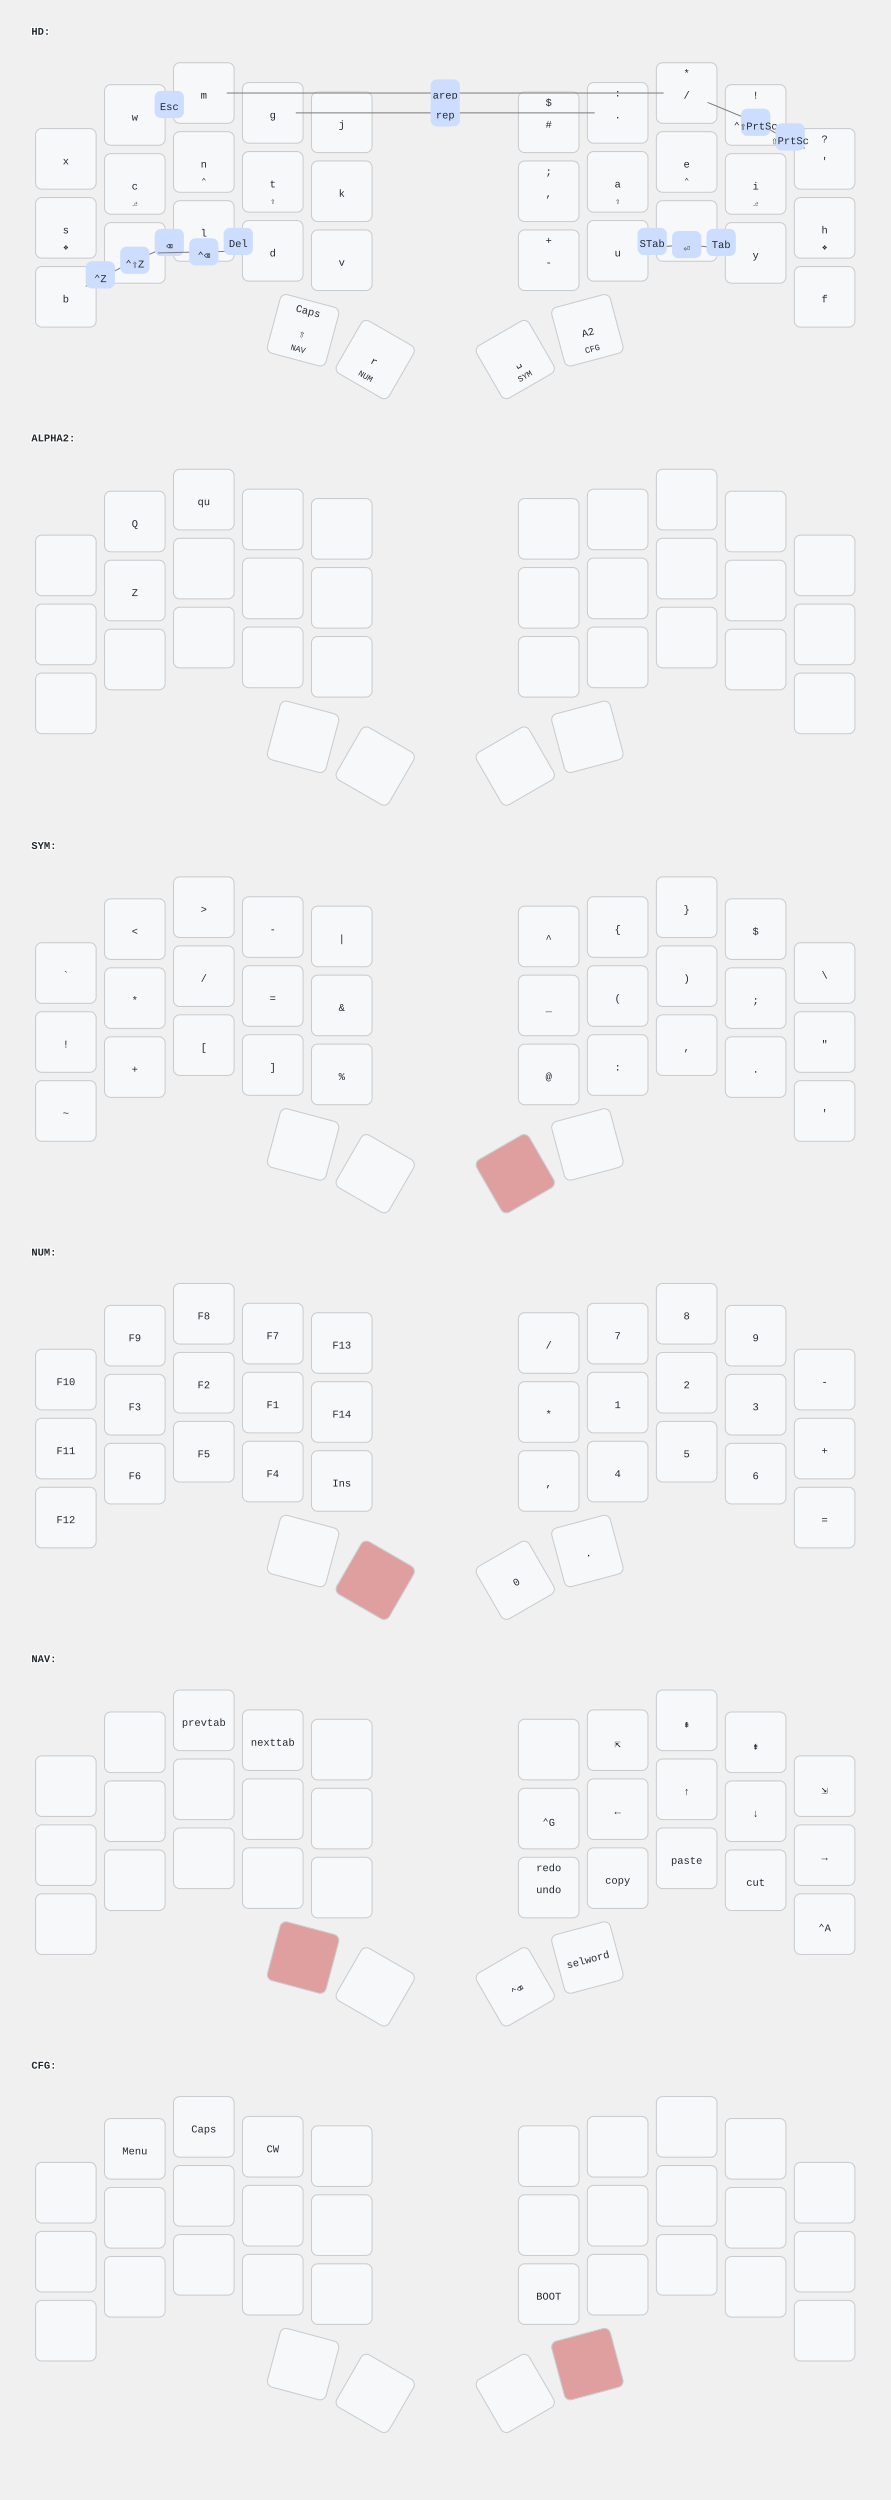
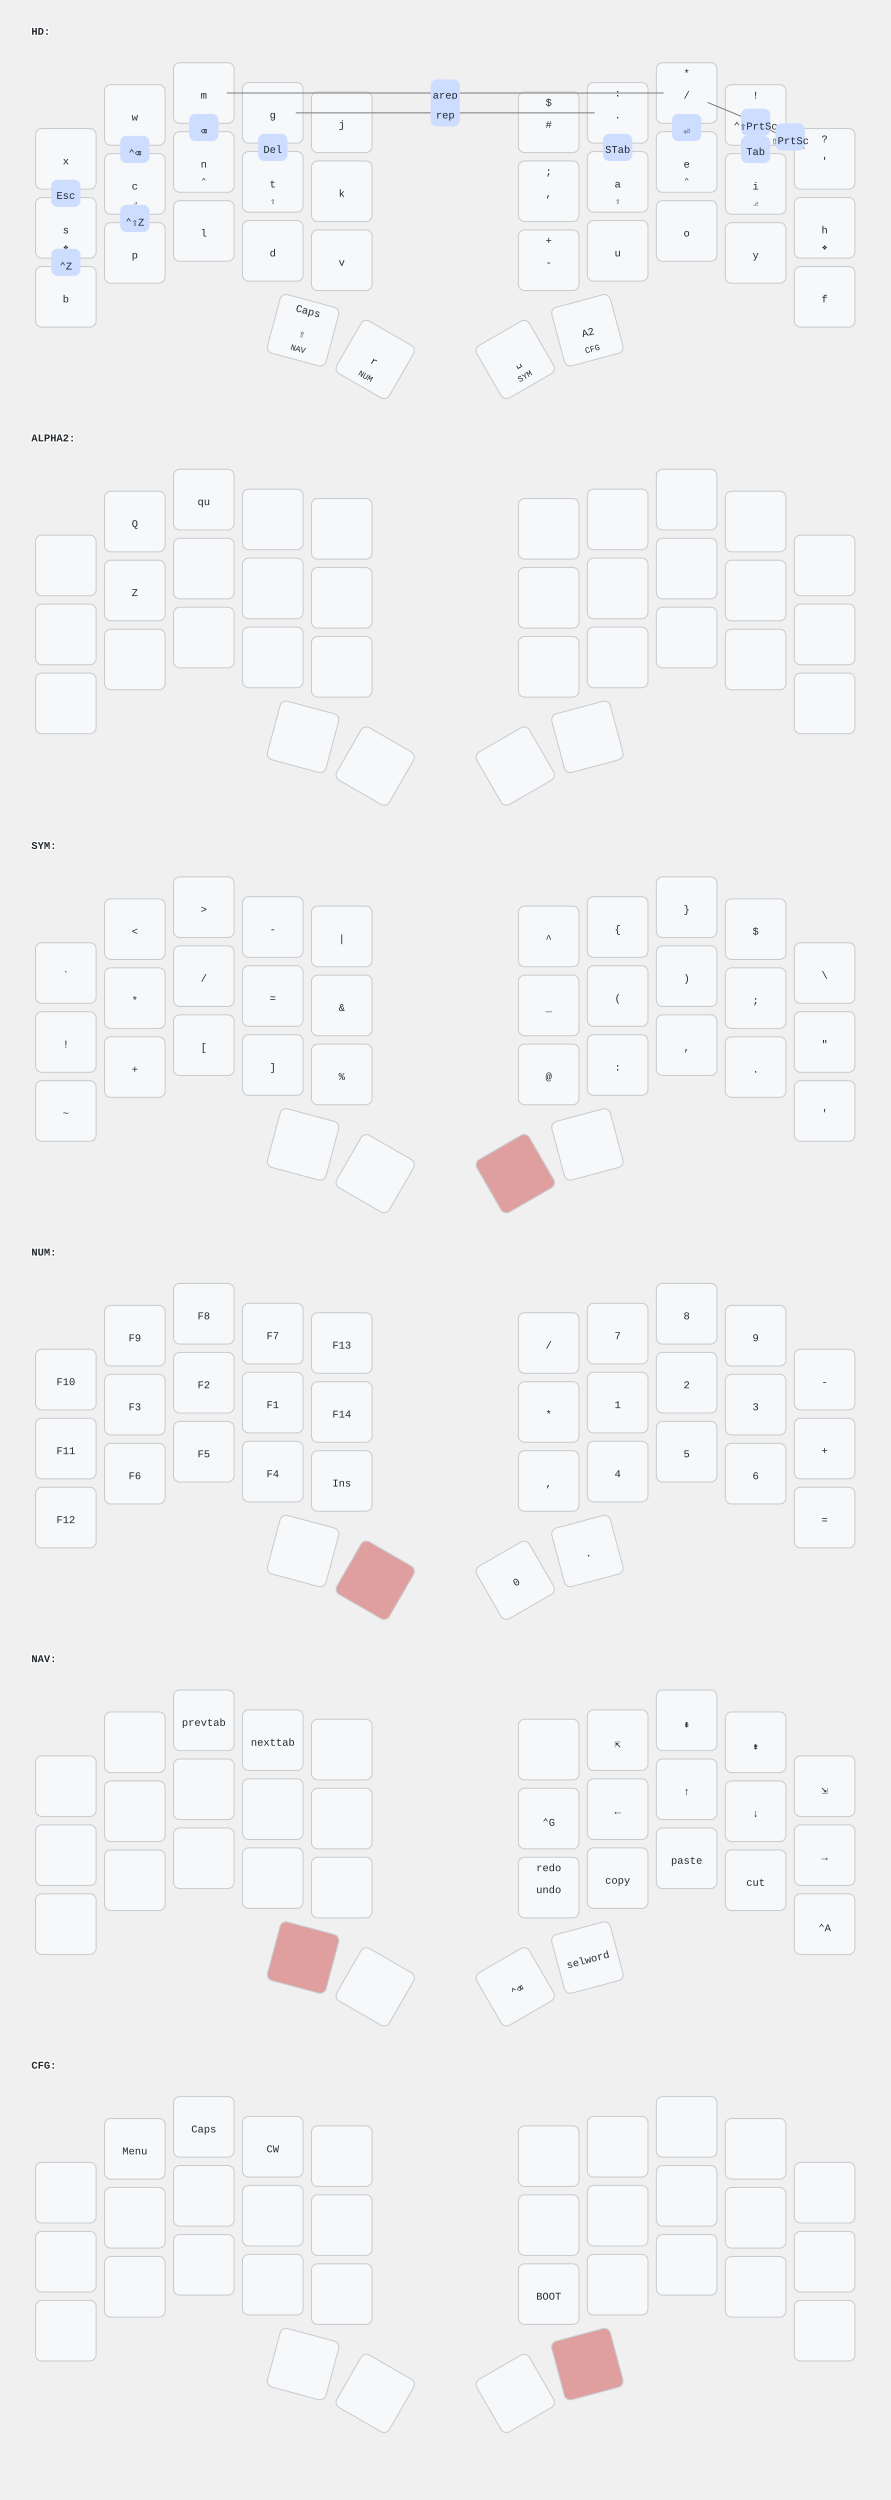
<svg xmlns="http://www.w3.org/2000/svg" width="852" height="2392" viewBox="0 0 852 2392" class="keymap">
  <style>/* inherit to force styles through use tags */
svg path {
    fill: inherit;
}

/* font and background color specifications */
svg.keymap {
    font-family: SFMono-Regular,Consolas,Liberation Mono,Menlo,monospace;
    font-size: 10px;
    font-kerning: normal;
    text-rendering: optimizeLegibility;
    fill: #24292e;
}

/* default key styling */
rect.key {
    fill: #f6f8fa;
    stroke: #c9cccf;
    stroke-width: 1;
}

/* default key side styling, only used is draw_key_sides is set */
rect.side {
    filter: brightness(90%);
}

/* color accent for combo boxes */
rect.combo, rect.combo-separate {
    fill: #cdf;
}

/* color accent for held keys */
rect.held, rect.combo.held {
    fill: #df9f9f;
}

/* color accent for ghost (optional) keys */
rect.ghost, rect.combo.ghost {
    stroke-dasharray: 4, 4;
    stroke-width: 2;
}

text {
    text-anchor: middle;
    dominant-baseline: hanging;
}

/* styling for layer labels */
text.label {
    font-weight: bold;
    text-anchor: start;
    stroke: white;
    stroke-width: 2;
    paint-order: stroke;
}

/* styling for combo tap, and key hold/shifted label text */
text.combo, text.hold, text.shifted {
    font-size: 10px;
}

/* styling for hold label text */
text.hold {
    font-size: 8px;
}

text.hold {
    text-anchor: middle;
    dominant-baseline: auto;
}

text.shifted {
    text-anchor: middle;
    dominant-baseline: hanging;
}

/* styling for hold/shifted label text in combo box */
text.combo.hold, text.combo.shifted {
    font-size: 8px;
}

/* lighter symbol for transparent keys */
text.trans {
    fill: #7b7e81;
}

/* styling for combo dendrons */
path.combo {
    stroke-width: 1;
    stroke: gray;
    fill: none;
}

/* Start Tabler Icons Cleanup */
/* cannot use height/width with glyphs */
.icon-tabler &gt; path {
    fill: inherit;
    stroke: inherit;
    stroke-width: 2;
}
/* hide tabler's default box */
.icon-tabler &gt; path[stroke="none"][fill="none"] {
    visibility: hidden;
}
/* End Tabler Icons Cleanup */
</style>
  <g transform="translate(30, 0)" class="layer-HD">
    <text x="0" y="28" class="label" id="HD">HD:</text>
    <g transform="translate(0, 56)">
      <g transform="translate(33, 96)" class="key keypos-0">
        <rect rx="6" ry="6" x="-29" y="-29" width="58" height="58" class="key" />
        <text x="0" y="0" class="key tap">x</text>
      </g>
      <g transform="translate(99, 54)" class="key keypos-1">
        <rect rx="6" ry="6" x="-29" y="-29" width="58" height="58" class="key" />
        <text x="0" y="0" class="key tap">w</text>
      </g>
      <g transform="translate(165, 33)" class="key keypos-2">
        <rect rx="6" ry="6" x="-29" y="-29" width="58" height="58" class="key" />
        <text x="0" y="0" class="key tap">m</text>
      </g>
      <g transform="translate(231, 52)" class="key keypos-3">
        <rect rx="6" ry="6" x="-29" y="-29" width="58" height="58" class="key" />
        <text x="0" y="0" class="key tap">g</text>
      </g>
      <g transform="translate(297, 61)" class="key keypos-4">
        <rect rx="6" ry="6" x="-29" y="-29" width="58" height="58" class="key" />
        <text x="0" y="0" class="key tap">j</text>
      </g>
      <g transform="translate(495, 61)" class="key keypos-5">
        <rect rx="6" ry="6" x="-29" y="-29" width="58" height="58" class="key" />
        <text x="0" y="0" class="key tap">#</text>
        <text x="0" y="-21" class="key shifted">$</text>
      </g>
      <g transform="translate(561, 52)" class="key keypos-6">
        <rect rx="6" ry="6" x="-29" y="-29" width="58" height="58" class="key" />
        <text x="0" y="0" class="key tap">.</text>
        <text x="0" y="-21" class="key shifted">:</text>
      </g>
      <g transform="translate(627, 33)" class="key keypos-7">
        <rect rx="6" ry="6" x="-29" y="-29" width="58" height="58" class="key" />
        <text x="0" y="0" class="key tap">/</text>
        <text x="0" y="-21" class="key shifted">*</text>
      </g>
      <g transform="translate(693, 54)" class="key keypos-8">
        <rect rx="6" ry="6" x="-29" y="-29" width="58" height="58" class="key" />
        <text x="0" y="0" class="key tap">"</text>
        <text x="0" y="-21" class="key shifted">!</text>
      </g>
      <g transform="translate(759, 96)" class="key keypos-9">
        <rect rx="6" ry="6" x="-29" y="-29" width="58" height="58" class="key" />
        <text x="0" y="0" class="key tap">'</text>
        <text x="0" y="-21" class="key shifted">?</text>
      </g>
      <g transform="translate(33, 162)" class="key keypos-10">
        <rect rx="6" ry="6" x="-29" y="-29" width="58" height="58" class="key" />
        <text x="0" y="0" class="key tap">s</text>
        <text x="0" y="21" class="key hold">❖</text>
      </g>
      <g transform="translate(99, 120)" class="key keypos-11">
        <rect rx="6" ry="6" x="-29" y="-29" width="58" height="58" class="key" />
        <text x="0" y="0" class="key tap">c</text>
        <text x="0" y="21" class="key hold">⎇</text>
      </g>
      <g transform="translate(165, 99)" class="key keypos-12">
        <rect rx="6" ry="6" x="-29" y="-29" width="58" height="58" class="key" />
        <text x="0" y="0" class="key tap">n</text>
        <text x="0" y="21" class="key hold">⌃</text>
      </g>
      <g transform="translate(231, 118)" class="key keypos-13">
        <rect rx="6" ry="6" x="-29" y="-29" width="58" height="58" class="key" />
        <text x="0" y="0" class="key tap">t</text>
        <text x="0" y="21" class="key hold">⇧</text>
      </g>
      <g transform="translate(297, 127)" class="key keypos-14">
        <rect rx="6" ry="6" x="-29" y="-29" width="58" height="58" class="key" />
        <text x="0" y="0" class="key tap">k</text>
      </g>
      <g transform="translate(495, 127)" class="key keypos-15">
        <rect rx="6" ry="6" x="-29" y="-29" width="58" height="58" class="key" />
        <text x="0" y="0" class="key tap">,</text>
        <text x="0" y="-21" class="key shifted">;</text>
      </g>
      <g transform="translate(561, 118)" class="key keypos-16">
        <rect rx="6" ry="6" x="-29" y="-29" width="58" height="58" class="key" />
        <text x="0" y="0" class="key tap">a</text>
        <text x="0" y="21" class="key hold">⇧</text>
      </g>
      <g transform="translate(627, 99)" class="key keypos-17">
        <rect rx="6" ry="6" x="-29" y="-29" width="58" height="58" class="key" />
        <text x="0" y="0" class="key tap">e</text>
        <text x="0" y="21" class="key hold">⌃</text>
      </g>
      <g transform="translate(693, 120)" class="key keypos-18">
        <rect rx="6" ry="6" x="-29" y="-29" width="58" height="58" class="key" />
        <text x="0" y="0" class="key tap">i</text>
        <text x="0" y="21" class="key hold">⎇</text>
      </g>
      <g transform="translate(759, 162)" class="key keypos-19">
        <rect rx="6" ry="6" x="-29" y="-29" width="58" height="58" class="key" />
        <text x="0" y="0" class="key tap">h</text>
        <text x="0" y="21" class="key hold">❖</text>
      </g>
      <g transform="translate(33, 228)" class="key keypos-20">
        <rect rx="6" ry="6" x="-29" y="-29" width="58" height="58" class="key" />
        <text x="0" y="0" class="key tap">b</text>
      </g>
      <g transform="translate(99, 186)" class="key keypos-21">
        <rect rx="6" ry="6" x="-29" y="-29" width="58" height="58" class="key" />
        <text x="0" y="0" class="key tap">p</text>
      </g>
      <g transform="translate(165, 165)" class="key keypos-22">
        <rect rx="6" ry="6" x="-29" y="-29" width="58" height="58" class="key" />
        <text x="0" y="0" class="key tap">l</text>
      </g>
      <g transform="translate(231, 184)" class="key keypos-23">
        <rect rx="6" ry="6" x="-29" y="-29" width="58" height="58" class="key" />
        <text x="0" y="0" class="key tap">d</text>
      </g>
      <g transform="translate(297, 193)" class="key keypos-24">
        <rect rx="6" ry="6" x="-29" y="-29" width="58" height="58" class="key" />
        <text x="0" y="0" class="key tap">v</text>
      </g>
      <g transform="translate(495, 193)" class="key keypos-25">
        <rect rx="6" ry="6" x="-29" y="-29" width="58" height="58" class="key" />
        <text x="0" y="0" class="key tap">-</text>
        <text x="0" y="-21" class="key shifted">+</text>
      </g>
      <g transform="translate(561, 184)" class="key keypos-26">
        <rect rx="6" ry="6" x="-29" y="-29" width="58" height="58" class="key" />
        <text x="0" y="0" class="key tap">u</text>
      </g>
      <g transform="translate(627, 165)" class="key keypos-27">
        <rect rx="6" ry="6" x="-29" y="-29" width="58" height="58" class="key" />
        <text x="0" y="0" class="key tap">o</text>
      </g>
      <g transform="translate(693, 186)" class="key keypos-28">
        <rect rx="6" ry="6" x="-29" y="-29" width="58" height="58" class="key" />
        <text x="0" y="0" class="key tap">y</text>
      </g>
      <g transform="translate(759, 228)" class="key keypos-29">
        <rect rx="6" ry="6" x="-29" y="-29" width="58" height="58" class="key" />
        <text x="0" y="0" class="key tap">f</text>
      </g>
      <g transform="translate(260, 260) rotate(15.0)" class="key keypos-30">
        <rect rx="6" ry="6" x="-29" y="-29" width="58" height="58" class="key" />
        <text x="0" y="0" class="key tap">⇧</text>
        <a href="#NAV">
          <text x="0" y="21" class="key hold layer-activator">NAV</text>
        </a>
        <text x="0" y="-21" class="key shifted">Caps</text>
      </g>
      <g transform="translate(329, 288) rotate(30.0)" class="key keypos-31">
        <rect rx="6" ry="6" x="-29" y="-29" width="58" height="58" class="key" />
        <text x="0" y="0" class="key tap">r</text>
        <a href="#NUM">
          <text x="0" y="21" class="key hold layer-activator">NUM</text>
        </a>
      </g>
      <g transform="translate(463, 288) rotate(-30.0)" class="key keypos-32">
        <rect rx="6" ry="6" x="-29" y="-29" width="58" height="58" class="key" />
        <text x="0" y="0" class="key tap">␣</text>
        <a href="#SYM">
          <text x="0" y="21" class="key hold layer-activator">SYM</text>
        </a>
      </g>
      <g transform="translate(532, 260) rotate(-15.0)" class="key keypos-33">
        <rect rx="6" ry="6" x="-29" y="-29" width="58" height="58" class="key" />
        <text x="0" y="0" class="key tap">A2</text>
        <a href="#CFG">
          <text x="0" y="21" class="key hold layer-activator">CFG</text>
        </a>
      </g>
      <g class="combo combopos-0">
-         <rect rx="6" ry="6" x="118" y="31" width="28" height="26" class="combo" />
-         <text x="132" y="44" class="combo tap">Esc</text>
-       </g>
-       <g class="combo combopos-1">
        <path d="M396,33 l-209,0" class="combo" />
        <path d="M396,33 l209,0" class="combo" />
        <rect rx="6" ry="6" x="382" y="20" width="28" height="26" class="combo" />
        <text x="396" y="33" class="combo tap">arep</text>
      </g>
-       <g class="combo combopos-2">
+       <g class="combo combopos-1">
        <path d="M396,52 l-143,0" class="combo" />
        <path d="M396,52 l143,0" class="combo" />
        <rect rx="6" ry="6" x="382" y="39" width="28" height="26" class="combo" />
        <text x="396" y="52" class="combo tap">rep</text>
      </g>
-       <g class="combo combopos-3">
+       <g class="combo combopos-2">
        <path d="M693,61 l-46,-19" class="combo" />
        <path d="M693,61 l47,25" class="combo" />
        <rect rx="6" ry="6" x="679" y="48" width="28" height="26" class="combo" />
        <text x="693" y="61" class="combo tap">⌃⇧PrtSc</text>
      </g>
-       <g class="combo combopos-4">
+       <g class="combo combopos-3">
        <rect rx="6" ry="6" x="712" y="62" width="28" height="26" class="combo" />
        <text x="726" y="75" class="combo tap">⇧PrtSc</text>
      </g>
+       <g class="combo combopos-4">
+         <rect rx="6" ry="6" x="19" y="116" width="28" height="26" class="combo" />
+         <text x="33" y="129" class="combo tap">Esc</text>
+       </g>
      <g class="combo combopos-5">
-         <path d="M99,193 l-47,25" class="combo" />
-         <path d="M99,193 l46,-19" class="combo" />
-         <rect rx="6" ry="6" x="85" y="180" width="28" height="26" class="combo" />
-         <text x="99" y="193" class="combo tap">⌃⇧Z</text>
+         <rect rx="6" ry="6" x="85" y="74" width="28" height="26" class="combo" />
+         <text x="99" y="87" class="combo tap">⌃⌫</text>
      </g>
      <g class="combo combopos-6">
-         <rect rx="6" ry="6" x="52" y="194" width="28" height="26" class="combo" />
-         <text x="66" y="207" class="combo tap">⌃Z</text>
+         <rect rx="6" ry="6" x="151" y="53" width="28" height="26" class="combo" />
+         <text x="165" y="66" class="combo tap">⌫</text>
      </g>
      <g class="combo combopos-7">
-         <rect rx="6" ry="6" x="118" y="163" width="28" height="26" class="combo" />
-         <text x="132" y="176" class="combo tap">⌫</text>
+         <rect rx="6" ry="6" x="217" y="72" width="28" height="26" class="combo" />
+         <text x="231" y="85" class="combo tap">Del</text>
      </g>
      <g class="combo combopos-8">
-         <path d="M165,185 l-44,1" class="combo" />
-         <path d="M165,185 l44,-1" class="combo" />
-         <rect rx="6" ry="6" x="151" y="172" width="28" height="26" class="combo" />
-         <text x="165" y="185" class="combo tap">⌃⌫</text>
+         <rect rx="6" ry="6" x="547" y="72" width="28" height="26" class="combo" />
+         <text x="561" y="85" class="combo tap">STab</text>
      </g>
      <g class="combo combopos-9">
-         <rect rx="6" ry="6" x="184" y="162" width="28" height="26" class="combo" />
-         <text x="198" y="175" class="combo tap">Del</text>
+         <rect rx="6" ry="6" x="613" y="53" width="28" height="26" class="combo" />
+         <text x="627" y="66" class="combo tap">⏎</text>
      </g>
      <g class="combo combopos-10">
-         <path d="M627,178 l-44,4" class="combo" />
-         <path d="M627,178 l44,5" class="combo" />
-         <rect rx="6" ry="6" x="613" y="165" width="28" height="26" class="combo" />
-         <text x="627" y="178" class="combo tap">⏎</text>
+         <rect rx="6" ry="6" x="679" y="74" width="28" height="26" class="combo" />
+         <text x="693" y="87" class="combo tap">Tab</text>
      </g>
      <g class="combo combopos-11">
-         <rect rx="6" ry="6" x="580" y="162" width="28" height="26" class="combo" />
-         <text x="594" y="175" class="combo tap">STab</text>
+         <rect rx="6" ry="6" x="19" y="182" width="28" height="26" class="combo" />
+         <text x="33" y="195" class="combo tap">⌃Z</text>
      </g>
      <g class="combo combopos-12">
-         <rect rx="6" ry="6" x="646" y="163" width="28" height="26" class="combo" />
-         <text x="660" y="176" class="combo tap">Tab</text>
+         <rect rx="6" ry="6" x="85" y="140" width="28" height="26" class="combo" />
+         <text x="99" y="153" class="combo tap">⌃⇧Z</text>
      </g>
    </g>
  </g>
  <g transform="translate(30, 389)" class="layer-ALPHA2">
    <text x="0" y="28" class="label" id="ALPHA2">ALPHA2:</text>
    <g transform="translate(0, 56)">
      <g transform="translate(33, 96)" class="key keypos-0">
        <rect rx="6" ry="6" x="-29" y="-29" width="58" height="58" class="key" />
      </g>
      <g transform="translate(99, 54)" class="key keypos-1">
        <rect rx="6" ry="6" x="-29" y="-29" width="58" height="58" class="key" />
        <text x="0" y="0" class="key tap">Q</text>
      </g>
      <g transform="translate(165, 33)" class="key keypos-2">
        <rect rx="6" ry="6" x="-29" y="-29" width="58" height="58" class="key" />
        <text x="0" y="0" class="key tap">qu</text>
      </g>
      <g transform="translate(231, 52)" class="key keypos-3">
        <rect rx="6" ry="6" x="-29" y="-29" width="58" height="58" class="key" />
      </g>
      <g transform="translate(297, 61)" class="key keypos-4">
        <rect rx="6" ry="6" x="-29" y="-29" width="58" height="58" class="key" />
      </g>
      <g transform="translate(495, 61)" class="key keypos-5">
        <rect rx="6" ry="6" x="-29" y="-29" width="58" height="58" class="key" />
      </g>
      <g transform="translate(561, 52)" class="key keypos-6">
        <rect rx="6" ry="6" x="-29" y="-29" width="58" height="58" class="key" />
      </g>
      <g transform="translate(627, 33)" class="key keypos-7">
        <rect rx="6" ry="6" x="-29" y="-29" width="58" height="58" class="key" />
      </g>
      <g transform="translate(693, 54)" class="key keypos-8">
        <rect rx="6" ry="6" x="-29" y="-29" width="58" height="58" class="key" />
      </g>
      <g transform="translate(759, 96)" class="key keypos-9">
        <rect rx="6" ry="6" x="-29" y="-29" width="58" height="58" class="key" />
      </g>
      <g transform="translate(33, 162)" class="key keypos-10">
        <rect rx="6" ry="6" x="-29" y="-29" width="58" height="58" class="key" />
      </g>
      <g transform="translate(99, 120)" class="key keypos-11">
        <rect rx="6" ry="6" x="-29" y="-29" width="58" height="58" class="key" />
        <text x="0" y="0" class="key tap">Z</text>
      </g>
      <g transform="translate(165, 99)" class="key keypos-12">
        <rect rx="6" ry="6" x="-29" y="-29" width="58" height="58" class="key" />
      </g>
      <g transform="translate(231, 118)" class="key keypos-13">
        <rect rx="6" ry="6" x="-29" y="-29" width="58" height="58" class="key" />
      </g>
      <g transform="translate(297, 127)" class="key keypos-14">
        <rect rx="6" ry="6" x="-29" y="-29" width="58" height="58" class="key" />
      </g>
      <g transform="translate(495, 127)" class="key keypos-15">
        <rect rx="6" ry="6" x="-29" y="-29" width="58" height="58" class="key" />
      </g>
      <g transform="translate(561, 118)" class="key keypos-16">
        <rect rx="6" ry="6" x="-29" y="-29" width="58" height="58" class="key" />
      </g>
      <g transform="translate(627, 99)" class="key keypos-17">
        <rect rx="6" ry="6" x="-29" y="-29" width="58" height="58" class="key" />
      </g>
      <g transform="translate(693, 120)" class="key keypos-18">
        <rect rx="6" ry="6" x="-29" y="-29" width="58" height="58" class="key" />
      </g>
      <g transform="translate(759, 162)" class="key keypos-19">
        <rect rx="6" ry="6" x="-29" y="-29" width="58" height="58" class="key" />
      </g>
      <g transform="translate(33, 228)" class="key keypos-20">
        <rect rx="6" ry="6" x="-29" y="-29" width="58" height="58" class="key" />
      </g>
      <g transform="translate(99, 186)" class="key keypos-21">
        <rect rx="6" ry="6" x="-29" y="-29" width="58" height="58" class="key" />
      </g>
      <g transform="translate(165, 165)" class="key keypos-22">
        <rect rx="6" ry="6" x="-29" y="-29" width="58" height="58" class="key" />
      </g>
      <g transform="translate(231, 184)" class="key keypos-23">
        <rect rx="6" ry="6" x="-29" y="-29" width="58" height="58" class="key" />
      </g>
      <g transform="translate(297, 193)" class="key keypos-24">
        <rect rx="6" ry="6" x="-29" y="-29" width="58" height="58" class="key" />
      </g>
      <g transform="translate(495, 193)" class="key keypos-25">
        <rect rx="6" ry="6" x="-29" y="-29" width="58" height="58" class="key" />
      </g>
      <g transform="translate(561, 184)" class="key keypos-26">
        <rect rx="6" ry="6" x="-29" y="-29" width="58" height="58" class="key" />
      </g>
      <g transform="translate(627, 165)" class="key keypos-27">
        <rect rx="6" ry="6" x="-29" y="-29" width="58" height="58" class="key" />
      </g>
      <g transform="translate(693, 186)" class="key keypos-28">
        <rect rx="6" ry="6" x="-29" y="-29" width="58" height="58" class="key" />
      </g>
      <g transform="translate(759, 228)" class="key keypos-29">
        <rect rx="6" ry="6" x="-29" y="-29" width="58" height="58" class="key" />
      </g>
      <g transform="translate(260, 260) rotate(15.0)" class="key keypos-30">
        <rect rx="6" ry="6" x="-29" y="-29" width="58" height="58" class="key" />
      </g>
      <g transform="translate(329, 288) rotate(30.0)" class="key keypos-31">
        <rect rx="6" ry="6" x="-29" y="-29" width="58" height="58" class="key" />
      </g>
      <g transform="translate(463, 288) rotate(-30.0)" class="key keypos-32">
        <rect rx="6" ry="6" x="-29" y="-29" width="58" height="58" class="key" />
      </g>
      <g transform="translate(532, 260) rotate(-15.0)" class="key keypos-33">
        <rect rx="6" ry="6" x="-29" y="-29" width="58" height="58" class="key" />
      </g>
    </g>
  </g>
  <g transform="translate(30, 779)" class="layer-SYM">
    <text x="0" y="28" class="label" id="SYM">SYM:</text>
    <g transform="translate(0, 56)">
      <g transform="translate(33, 96)" class="key keypos-0">
        <rect rx="6" ry="6" x="-29" y="-29" width="58" height="58" class="key" />
        <text x="0" y="0" class="key tap">`</text>
      </g>
      <g transform="translate(99, 54)" class="key keypos-1">
        <rect rx="6" ry="6" x="-29" y="-29" width="58" height="58" class="key" />
        <text x="0" y="0" class="key tap">&lt;</text>
      </g>
      <g transform="translate(165, 33)" class="key keypos-2">
        <rect rx="6" ry="6" x="-29" y="-29" width="58" height="58" class="key" />
        <text x="0" y="0" class="key tap">&gt;</text>
      </g>
      <g transform="translate(231, 52)" class="key keypos-3">
        <rect rx="6" ry="6" x="-29" y="-29" width="58" height="58" class="key" />
        <text x="0" y="0" class="key tap">-</text>
      </g>
      <g transform="translate(297, 61)" class="key keypos-4">
        <rect rx="6" ry="6" x="-29" y="-29" width="58" height="58" class="key" />
        <text x="0" y="0" class="key tap">|</text>
      </g>
      <g transform="translate(495, 61)" class="key keypos-5">
        <rect rx="6" ry="6" x="-29" y="-29" width="58" height="58" class="key" />
        <text x="0" y="0" class="key tap">^</text>
      </g>
      <g transform="translate(561, 52)" class="key keypos-6">
        <rect rx="6" ry="6" x="-29" y="-29" width="58" height="58" class="key" />
        <text x="0" y="0" class="key tap">{</text>
      </g>
      <g transform="translate(627, 33)" class="key keypos-7">
        <rect rx="6" ry="6" x="-29" y="-29" width="58" height="58" class="key" />
        <text x="0" y="0" class="key tap">}</text>
      </g>
      <g transform="translate(693, 54)" class="key keypos-8">
        <rect rx="6" ry="6" x="-29" y="-29" width="58" height="58" class="key" />
        <text x="0" y="0" class="key tap">$</text>
      </g>
      <g transform="translate(759, 96)" class="key keypos-9">
        <rect rx="6" ry="6" x="-29" y="-29" width="58" height="58" class="key" />
        <text x="0" y="0" class="key tap">\</text>
      </g>
      <g transform="translate(33, 162)" class="key keypos-10">
        <rect rx="6" ry="6" x="-29" y="-29" width="58" height="58" class="key" />
        <text x="0" y="0" class="key tap">!</text>
      </g>
      <g transform="translate(99, 120)" class="key keypos-11">
        <rect rx="6" ry="6" x="-29" y="-29" width="58" height="58" class="key" />
        <text x="0" y="0" class="key tap">*</text>
      </g>
      <g transform="translate(165, 99)" class="key keypos-12">
        <rect rx="6" ry="6" x="-29" y="-29" width="58" height="58" class="key" />
        <text x="0" y="0" class="key tap">/</text>
      </g>
      <g transform="translate(231, 118)" class="key keypos-13">
        <rect rx="6" ry="6" x="-29" y="-29" width="58" height="58" class="key" />
        <text x="0" y="0" class="key tap">=</text>
      </g>
      <g transform="translate(297, 127)" class="key keypos-14">
        <rect rx="6" ry="6" x="-29" y="-29" width="58" height="58" class="key" />
        <text x="0" y="0" class="key tap">&amp;</text>
      </g>
      <g transform="translate(495, 127)" class="key keypos-15">
        <rect rx="6" ry="6" x="-29" y="-29" width="58" height="58" class="key" />
        <text x="0" y="0" class="key tap">_</text>
      </g>
      <g transform="translate(561, 118)" class="key keypos-16">
        <rect rx="6" ry="6" x="-29" y="-29" width="58" height="58" class="key" />
        <text x="0" y="0" class="key tap">(</text>
      </g>
      <g transform="translate(627, 99)" class="key keypos-17">
        <rect rx="6" ry="6" x="-29" y="-29" width="58" height="58" class="key" />
        <text x="0" y="0" class="key tap">)</text>
      </g>
      <g transform="translate(693, 120)" class="key keypos-18">
        <rect rx="6" ry="6" x="-29" y="-29" width="58" height="58" class="key" />
        <text x="0" y="0" class="key tap">;</text>
      </g>
      <g transform="translate(759, 162)" class="key keypos-19">
        <rect rx="6" ry="6" x="-29" y="-29" width="58" height="58" class="key" />
        <text x="0" y="0" class="key tap">"</text>
      </g>
      <g transform="translate(33, 228)" class="key keypos-20">
        <rect rx="6" ry="6" x="-29" y="-29" width="58" height="58" class="key" />
        <text x="0" y="0" class="key tap">~</text>
      </g>
      <g transform="translate(99, 186)" class="key keypos-21">
        <rect rx="6" ry="6" x="-29" y="-29" width="58" height="58" class="key" />
        <text x="0" y="0" class="key tap">+</text>
      </g>
      <g transform="translate(165, 165)" class="key keypos-22">
        <rect rx="6" ry="6" x="-29" y="-29" width="58" height="58" class="key" />
        <text x="0" y="0" class="key tap">[</text>
      </g>
      <g transform="translate(231, 184)" class="key keypos-23">
        <rect rx="6" ry="6" x="-29" y="-29" width="58" height="58" class="key" />
        <text x="0" y="0" class="key tap">]</text>
      </g>
      <g transform="translate(297, 193)" class="key keypos-24">
        <rect rx="6" ry="6" x="-29" y="-29" width="58" height="58" class="key" />
        <text x="0" y="0" class="key tap">%</text>
      </g>
      <g transform="translate(495, 193)" class="key keypos-25">
        <rect rx="6" ry="6" x="-29" y="-29" width="58" height="58" class="key" />
        <text x="0" y="0" class="key tap">@</text>
      </g>
      <g transform="translate(561, 184)" class="key keypos-26">
        <rect rx="6" ry="6" x="-29" y="-29" width="58" height="58" class="key" />
        <text x="0" y="0" class="key tap">:</text>
      </g>
      <g transform="translate(627, 165)" class="key keypos-27">
        <rect rx="6" ry="6" x="-29" y="-29" width="58" height="58" class="key" />
        <text x="0" y="0" class="key tap">,</text>
      </g>
      <g transform="translate(693, 186)" class="key keypos-28">
        <rect rx="6" ry="6" x="-29" y="-29" width="58" height="58" class="key" />
        <text x="0" y="0" class="key tap">.</text>
      </g>
      <g transform="translate(759, 228)" class="key keypos-29">
        <rect rx="6" ry="6" x="-29" y="-29" width="58" height="58" class="key" />
        <text x="0" y="0" class="key tap">'</text>
      </g>
      <g transform="translate(260, 260) rotate(15.0)" class="key keypos-30">
        <rect rx="6" ry="6" x="-29" y="-29" width="58" height="58" class="key" />
      </g>
      <g transform="translate(329, 288) rotate(30.0)" class="key keypos-31">
        <rect rx="6" ry="6" x="-29" y="-29" width="58" height="58" class="key" />
      </g>
      <g transform="translate(463, 288) rotate(-30.0)" class="key held keypos-32">
        <rect rx="6" ry="6" x="-29" y="-29" width="58" height="58" class="key held" />
      </g>
      <g transform="translate(532, 260) rotate(-15.0)" class="key keypos-33">
        <rect rx="6" ry="6" x="-29" y="-29" width="58" height="58" class="key" />
      </g>
    </g>
  </g>
  <g transform="translate(30, 1168)" class="layer-NUM">
    <text x="0" y="28" class="label" id="NUM">NUM:</text>
    <g transform="translate(0, 56)">
      <g transform="translate(33, 96)" class="key keypos-0">
        <rect rx="6" ry="6" x="-29" y="-29" width="58" height="58" class="key" />
        <text x="0" y="0" class="key tap">F10</text>
      </g>
      <g transform="translate(99, 54)" class="key keypos-1">
        <rect rx="6" ry="6" x="-29" y="-29" width="58" height="58" class="key" />
        <text x="0" y="0" class="key tap">F9</text>
      </g>
      <g transform="translate(165, 33)" class="key keypos-2">
        <rect rx="6" ry="6" x="-29" y="-29" width="58" height="58" class="key" />
        <text x="0" y="0" class="key tap">F8</text>
      </g>
      <g transform="translate(231, 52)" class="key keypos-3">
        <rect rx="6" ry="6" x="-29" y="-29" width="58" height="58" class="key" />
        <text x="0" y="0" class="key tap">F7</text>
      </g>
      <g transform="translate(297, 61)" class="key keypos-4">
        <rect rx="6" ry="6" x="-29" y="-29" width="58" height="58" class="key" />
        <text x="0" y="0" class="key tap">F13</text>
      </g>
      <g transform="translate(495, 61)" class="key keypos-5">
        <rect rx="6" ry="6" x="-29" y="-29" width="58" height="58" class="key" />
        <text x="0" y="0" class="key tap">/</text>
      </g>
      <g transform="translate(561, 52)" class="key keypos-6">
        <rect rx="6" ry="6" x="-29" y="-29" width="58" height="58" class="key" />
        <text x="0" y="0" class="key tap">7</text>
      </g>
      <g transform="translate(627, 33)" class="key keypos-7">
        <rect rx="6" ry="6" x="-29" y="-29" width="58" height="58" class="key" />
        <text x="0" y="0" class="key tap">8</text>
      </g>
      <g transform="translate(693, 54)" class="key keypos-8">
        <rect rx="6" ry="6" x="-29" y="-29" width="58" height="58" class="key" />
        <text x="0" y="0" class="key tap">9</text>
      </g>
      <g transform="translate(759, 96)" class="key keypos-9">
        <rect rx="6" ry="6" x="-29" y="-29" width="58" height="58" class="key" />
        <text x="0" y="0" class="key tap">-</text>
      </g>
      <g transform="translate(33, 162)" class="key keypos-10">
        <rect rx="6" ry="6" x="-29" y="-29" width="58" height="58" class="key" />
        <text x="0" y="0" class="key tap">F11</text>
      </g>
      <g transform="translate(99, 120)" class="key keypos-11">
        <rect rx="6" ry="6" x="-29" y="-29" width="58" height="58" class="key" />
        <text x="0" y="0" class="key tap">F3</text>
      </g>
      <g transform="translate(165, 99)" class="key keypos-12">
        <rect rx="6" ry="6" x="-29" y="-29" width="58" height="58" class="key" />
        <text x="0" y="0" class="key tap">F2</text>
      </g>
      <g transform="translate(231, 118)" class="key keypos-13">
        <rect rx="6" ry="6" x="-29" y="-29" width="58" height="58" class="key" />
        <text x="0" y="0" class="key tap">F1</text>
      </g>
      <g transform="translate(297, 127)" class="key keypos-14">
        <rect rx="6" ry="6" x="-29" y="-29" width="58" height="58" class="key" />
        <text x="0" y="0" class="key tap">F14</text>
      </g>
      <g transform="translate(495, 127)" class="key keypos-15">
        <rect rx="6" ry="6" x="-29" y="-29" width="58" height="58" class="key" />
        <text x="0" y="0" class="key tap">*</text>
      </g>
      <g transform="translate(561, 118)" class="key keypos-16">
        <rect rx="6" ry="6" x="-29" y="-29" width="58" height="58" class="key" />
        <text x="0" y="0" class="key tap">1</text>
      </g>
      <g transform="translate(627, 99)" class="key keypos-17">
        <rect rx="6" ry="6" x="-29" y="-29" width="58" height="58" class="key" />
        <text x="0" y="0" class="key tap">2</text>
      </g>
      <g transform="translate(693, 120)" class="key keypos-18">
        <rect rx="6" ry="6" x="-29" y="-29" width="58" height="58" class="key" />
        <text x="0" y="0" class="key tap">3</text>
      </g>
      <g transform="translate(759, 162)" class="key keypos-19">
        <rect rx="6" ry="6" x="-29" y="-29" width="58" height="58" class="key" />
        <text x="0" y="0" class="key tap">+</text>
      </g>
      <g transform="translate(33, 228)" class="key keypos-20">
        <rect rx="6" ry="6" x="-29" y="-29" width="58" height="58" class="key" />
        <text x="0" y="0" class="key tap">F12</text>
      </g>
      <g transform="translate(99, 186)" class="key keypos-21">
        <rect rx="6" ry="6" x="-29" y="-29" width="58" height="58" class="key" />
        <text x="0" y="0" class="key tap">F6</text>
      </g>
      <g transform="translate(165, 165)" class="key keypos-22">
        <rect rx="6" ry="6" x="-29" y="-29" width="58" height="58" class="key" />
        <text x="0" y="0" class="key tap">F5</text>
      </g>
      <g transform="translate(231, 184)" class="key keypos-23">
        <rect rx="6" ry="6" x="-29" y="-29" width="58" height="58" class="key" />
        <text x="0" y="0" class="key tap">F4</text>
      </g>
      <g transform="translate(297, 193)" class="key keypos-24">
        <rect rx="6" ry="6" x="-29" y="-29" width="58" height="58" class="key" />
        <text x="0" y="0" class="key tap">Ins</text>
      </g>
      <g transform="translate(495, 193)" class="key keypos-25">
        <rect rx="6" ry="6" x="-29" y="-29" width="58" height="58" class="key" />
        <text x="0" y="0" class="key tap">,</text>
      </g>
      <g transform="translate(561, 184)" class="key keypos-26">
        <rect rx="6" ry="6" x="-29" y="-29" width="58" height="58" class="key" />
        <text x="0" y="0" class="key tap">4</text>
      </g>
      <g transform="translate(627, 165)" class="key keypos-27">
        <rect rx="6" ry="6" x="-29" y="-29" width="58" height="58" class="key" />
        <text x="0" y="0" class="key tap">5</text>
      </g>
      <g transform="translate(693, 186)" class="key keypos-28">
        <rect rx="6" ry="6" x="-29" y="-29" width="58" height="58" class="key" />
        <text x="0" y="0" class="key tap">6</text>
      </g>
      <g transform="translate(759, 228)" class="key keypos-29">
        <rect rx="6" ry="6" x="-29" y="-29" width="58" height="58" class="key" />
        <text x="0" y="0" class="key tap">=</text>
      </g>
      <g transform="translate(260, 260) rotate(15.0)" class="key keypos-30">
        <rect rx="6" ry="6" x="-29" y="-29" width="58" height="58" class="key" />
      </g>
      <g transform="translate(329, 288) rotate(30.0)" class="key held keypos-31">
        <rect rx="6" ry="6" x="-29" y="-29" width="58" height="58" class="key held" />
      </g>
      <g transform="translate(463, 288) rotate(-30.0)" class="key keypos-32">
        <rect rx="6" ry="6" x="-29" y="-29" width="58" height="58" class="key" />
        <text x="0" y="0" class="key tap">0</text>
      </g>
      <g transform="translate(532, 260) rotate(-15.0)" class="key keypos-33">
        <rect rx="6" ry="6" x="-29" y="-29" width="58" height="58" class="key" />
        <text x="0" y="0" class="key tap">.</text>
      </g>
    </g>
  </g>
  <g transform="translate(30, 1557)" class="layer-NAV">
    <text x="0" y="28" class="label" id="NAV">NAV:</text>
    <g transform="translate(0, 56)">
      <g transform="translate(33, 96)" class="key keypos-0">
        <rect rx="6" ry="6" x="-29" y="-29" width="58" height="58" class="key" />
      </g>
      <g transform="translate(99, 54)" class="key keypos-1">
        <rect rx="6" ry="6" x="-29" y="-29" width="58" height="58" class="key" />
      </g>
      <g transform="translate(165, 33)" class="key keypos-2">
        <rect rx="6" ry="6" x="-29" y="-29" width="58" height="58" class="key" />
        <text x="0" y="0" class="key tap">prevtab</text>
      </g>
      <g transform="translate(231, 52)" class="key keypos-3">
        <rect rx="6" ry="6" x="-29" y="-29" width="58" height="58" class="key" />
        <text x="0" y="0" class="key tap">nexttab</text>
      </g>
      <g transform="translate(297, 61)" class="key keypos-4">
        <rect rx="6" ry="6" x="-29" y="-29" width="58" height="58" class="key" />
      </g>
      <g transform="translate(495, 61)" class="key keypos-5">
        <rect rx="6" ry="6" x="-29" y="-29" width="58" height="58" class="key" />
      </g>
      <g transform="translate(561, 52)" class="key keypos-6">
        <rect rx="6" ry="6" x="-29" y="-29" width="58" height="58" class="key" />
        <text x="0" y="0" class="key tap">⇱</text>
      </g>
      <g transform="translate(627, 33)" class="key keypos-7">
        <rect rx="6" ry="6" x="-29" y="-29" width="58" height="58" class="key" />
        <text x="0" y="0" class="key tap">⇞</text>
      </g>
      <g transform="translate(693, 54)" class="key keypos-8">
        <rect rx="6" ry="6" x="-29" y="-29" width="58" height="58" class="key" />
        <text x="0" y="0" class="key tap">⇟</text>
      </g>
      <g transform="translate(759, 96)" class="key keypos-9">
        <rect rx="6" ry="6" x="-29" y="-29" width="58" height="58" class="key" />
        <text x="0" y="0" class="key tap">⇲</text>
      </g>
      <g transform="translate(33, 162)" class="key keypos-10">
        <rect rx="6" ry="6" x="-29" y="-29" width="58" height="58" class="key" />
      </g>
      <g transform="translate(99, 120)" class="key keypos-11">
        <rect rx="6" ry="6" x="-29" y="-29" width="58" height="58" class="key" />
      </g>
      <g transform="translate(165, 99)" class="key keypos-12">
        <rect rx="6" ry="6" x="-29" y="-29" width="58" height="58" class="key" />
      </g>
      <g transform="translate(231, 118)" class="key keypos-13">
        <rect rx="6" ry="6" x="-29" y="-29" width="58" height="58" class="key" />
      </g>
      <g transform="translate(297, 127)" class="key keypos-14">
        <rect rx="6" ry="6" x="-29" y="-29" width="58" height="58" class="key" />
      </g>
      <g transform="translate(495, 127)" class="key keypos-15">
        <rect rx="6" ry="6" x="-29" y="-29" width="58" height="58" class="key" />
        <text x="0" y="0" class="key tap">⌃G</text>
      </g>
      <g transform="translate(561, 118)" class="key keypos-16">
        <rect rx="6" ry="6" x="-29" y="-29" width="58" height="58" class="key" />
        <text x="0" y="0" class="key tap">←</text>
      </g>
      <g transform="translate(627, 99)" class="key keypos-17">
        <rect rx="6" ry="6" x="-29" y="-29" width="58" height="58" class="key" />
        <text x="0" y="0" class="key tap">↑</text>
      </g>
      <g transform="translate(693, 120)" class="key keypos-18">
        <rect rx="6" ry="6" x="-29" y="-29" width="58" height="58" class="key" />
        <text x="0" y="0" class="key tap">↓</text>
      </g>
      <g transform="translate(759, 162)" class="key keypos-19">
        <rect rx="6" ry="6" x="-29" y="-29" width="58" height="58" class="key" />
        <text x="0" y="0" class="key tap">→</text>
      </g>
      <g transform="translate(33, 228)" class="key keypos-20">
        <rect rx="6" ry="6" x="-29" y="-29" width="58" height="58" class="key" />
      </g>
      <g transform="translate(99, 186)" class="key keypos-21">
        <rect rx="6" ry="6" x="-29" y="-29" width="58" height="58" class="key" />
      </g>
      <g transform="translate(165, 165)" class="key keypos-22">
        <rect rx="6" ry="6" x="-29" y="-29" width="58" height="58" class="key" />
      </g>
      <g transform="translate(231, 184)" class="key keypos-23">
        <rect rx="6" ry="6" x="-29" y="-29" width="58" height="58" class="key" />
      </g>
      <g transform="translate(297, 193)" class="key keypos-24">
        <rect rx="6" ry="6" x="-29" y="-29" width="58" height="58" class="key" />
      </g>
      <g transform="translate(495, 193)" class="key keypos-25">
        <rect rx="6" ry="6" x="-29" y="-29" width="58" height="58" class="key" />
        <text x="0" y="0" class="key tap">undo</text>
        <text x="0" y="-21" class="key shifted">redo</text>
      </g>
      <g transform="translate(561, 184)" class="key keypos-26">
        <rect rx="6" ry="6" x="-29" y="-29" width="58" height="58" class="key" />
        <text x="0" y="0" class="key tap">copy</text>
      </g>
      <g transform="translate(627, 165)" class="key keypos-27">
        <rect rx="6" ry="6" x="-29" y="-29" width="58" height="58" class="key" />
        <text x="0" y="0" class="key tap">paste</text>
      </g>
      <g transform="translate(693, 186)" class="key keypos-28">
        <rect rx="6" ry="6" x="-29" y="-29" width="58" height="58" class="key" />
        <text x="0" y="0" class="key tap">cut</text>
      </g>
      <g transform="translate(759, 228)" class="key keypos-29">
        <rect rx="6" ry="6" x="-29" y="-29" width="58" height="58" class="key" />
        <text x="0" y="0" class="key tap">⌃A</text>
      </g>
      <g transform="translate(260, 260) rotate(15.0)" class="key held keypos-30">
        <rect rx="6" ry="6" x="-29" y="-29" width="58" height="58" class="key held" />
      </g>
      <g transform="translate(329, 288) rotate(30.0)" class="key keypos-31">
        <rect rx="6" ry="6" x="-29" y="-29" width="58" height="58" class="key" />
      </g>
      <g transform="translate(463, 288) rotate(-30.0)" class="key keypos-32">
        <rect rx="6" ry="6" x="-29" y="-29" width="58" height="58" class="key" />
        <text x="0" y="0" class="key tap">⌃⌫</text>
      </g>
      <g transform="translate(532, 260) rotate(-15.0)" class="key keypos-33">
        <rect rx="6" ry="6" x="-29" y="-29" width="58" height="58" class="key" />
        <text x="0" y="0" class="key tap">selword</text>
      </g>
    </g>
  </g>
  <g transform="translate(30, 1946)" class="layer-CFG">
    <text x="0" y="28" class="label" id="CFG">CFG:</text>
    <g transform="translate(0, 56)">
      <g transform="translate(33, 96)" class="key keypos-0">
        <rect rx="6" ry="6" x="-29" y="-29" width="58" height="58" class="key" />
      </g>
      <g transform="translate(99, 54)" class="key keypos-1">
        <rect rx="6" ry="6" x="-29" y="-29" width="58" height="58" class="key" />
        <text x="0" y="0" class="key tap">Menu</text>
      </g>
      <g transform="translate(165, 33)" class="key keypos-2">
        <rect rx="6" ry="6" x="-29" y="-29" width="58" height="58" class="key" />
        <text x="0" y="0" class="key tap">Caps</text>
      </g>
      <g transform="translate(231, 52)" class="key keypos-3">
        <rect rx="6" ry="6" x="-29" y="-29" width="58" height="58" class="key" />
        <text x="0" y="0" class="key tap">CW</text>
      </g>
      <g transform="translate(297, 61)" class="key keypos-4">
        <rect rx="6" ry="6" x="-29" y="-29" width="58" height="58" class="key" />
      </g>
      <g transform="translate(495, 61)" class="key keypos-5">
        <rect rx="6" ry="6" x="-29" y="-29" width="58" height="58" class="key" />
      </g>
      <g transform="translate(561, 52)" class="key keypos-6">
        <rect rx="6" ry="6" x="-29" y="-29" width="58" height="58" class="key" />
      </g>
      <g transform="translate(627, 33)" class="key keypos-7">
        <rect rx="6" ry="6" x="-29" y="-29" width="58" height="58" class="key" />
      </g>
      <g transform="translate(693, 54)" class="key keypos-8">
        <rect rx="6" ry="6" x="-29" y="-29" width="58" height="58" class="key" />
      </g>
      <g transform="translate(759, 96)" class="key keypos-9">
        <rect rx="6" ry="6" x="-29" y="-29" width="58" height="58" class="key" />
      </g>
      <g transform="translate(33, 162)" class="key keypos-10">
        <rect rx="6" ry="6" x="-29" y="-29" width="58" height="58" class="key" />
      </g>
      <g transform="translate(99, 120)" class="key keypos-11">
        <rect rx="6" ry="6" x="-29" y="-29" width="58" height="58" class="key" />
      </g>
      <g transform="translate(165, 99)" class="key keypos-12">
        <rect rx="6" ry="6" x="-29" y="-29" width="58" height="58" class="key" />
      </g>
      <g transform="translate(231, 118)" class="key keypos-13">
        <rect rx="6" ry="6" x="-29" y="-29" width="58" height="58" class="key" />
      </g>
      <g transform="translate(297, 127)" class="key keypos-14">
        <rect rx="6" ry="6" x="-29" y="-29" width="58" height="58" class="key" />
      </g>
      <g transform="translate(495, 127)" class="key keypos-15">
        <rect rx="6" ry="6" x="-29" y="-29" width="58" height="58" class="key" />
      </g>
      <g transform="translate(561, 118)" class="key keypos-16">
        <rect rx="6" ry="6" x="-29" y="-29" width="58" height="58" class="key" />
      </g>
      <g transform="translate(627, 99)" class="key keypos-17">
        <rect rx="6" ry="6" x="-29" y="-29" width="58" height="58" class="key" />
      </g>
      <g transform="translate(693, 120)" class="key keypos-18">
        <rect rx="6" ry="6" x="-29" y="-29" width="58" height="58" class="key" />
      </g>
      <g transform="translate(759, 162)" class="key keypos-19">
        <rect rx="6" ry="6" x="-29" y="-29" width="58" height="58" class="key" />
      </g>
      <g transform="translate(33, 228)" class="key keypos-20">
        <rect rx="6" ry="6" x="-29" y="-29" width="58" height="58" class="key" />
      </g>
      <g transform="translate(99, 186)" class="key keypos-21">
        <rect rx="6" ry="6" x="-29" y="-29" width="58" height="58" class="key" />
      </g>
      <g transform="translate(165, 165)" class="key keypos-22">
        <rect rx="6" ry="6" x="-29" y="-29" width="58" height="58" class="key" />
      </g>
      <g transform="translate(231, 184)" class="key keypos-23">
        <rect rx="6" ry="6" x="-29" y="-29" width="58" height="58" class="key" />
      </g>
      <g transform="translate(297, 193)" class="key keypos-24">
        <rect rx="6" ry="6" x="-29" y="-29" width="58" height="58" class="key" />
      </g>
      <g transform="translate(495, 193)" class="key keypos-25">
        <rect rx="6" ry="6" x="-29" y="-29" width="58" height="58" class="key" />
        <text x="0" y="0" class="key tap">BOOT</text>
      </g>
      <g transform="translate(561, 184)" class="key keypos-26">
        <rect rx="6" ry="6" x="-29" y="-29" width="58" height="58" class="key" />
      </g>
      <g transform="translate(627, 165)" class="key keypos-27">
        <rect rx="6" ry="6" x="-29" y="-29" width="58" height="58" class="key" />
      </g>
      <g transform="translate(693, 186)" class="key keypos-28">
        <rect rx="6" ry="6" x="-29" y="-29" width="58" height="58" class="key" />
      </g>
      <g transform="translate(759, 228)" class="key keypos-29">
        <rect rx="6" ry="6" x="-29" y="-29" width="58" height="58" class="key" />
      </g>
      <g transform="translate(260, 260) rotate(15.0)" class="key keypos-30">
        <rect rx="6" ry="6" x="-29" y="-29" width="58" height="58" class="key" />
      </g>
      <g transform="translate(329, 288) rotate(30.0)" class="key keypos-31">
        <rect rx="6" ry="6" x="-29" y="-29" width="58" height="58" class="key" />
      </g>
      <g transform="translate(463, 288) rotate(-30.0)" class="key keypos-32">
        <rect rx="6" ry="6" x="-29" y="-29" width="58" height="58" class="key" />
      </g>
      <g transform="translate(532, 260) rotate(-15.0)" class="key held keypos-33">
        <rect rx="6" ry="6" x="-29" y="-29" width="58" height="58" class="key held" />
      </g>
    </g>
  </g>
</svg>
